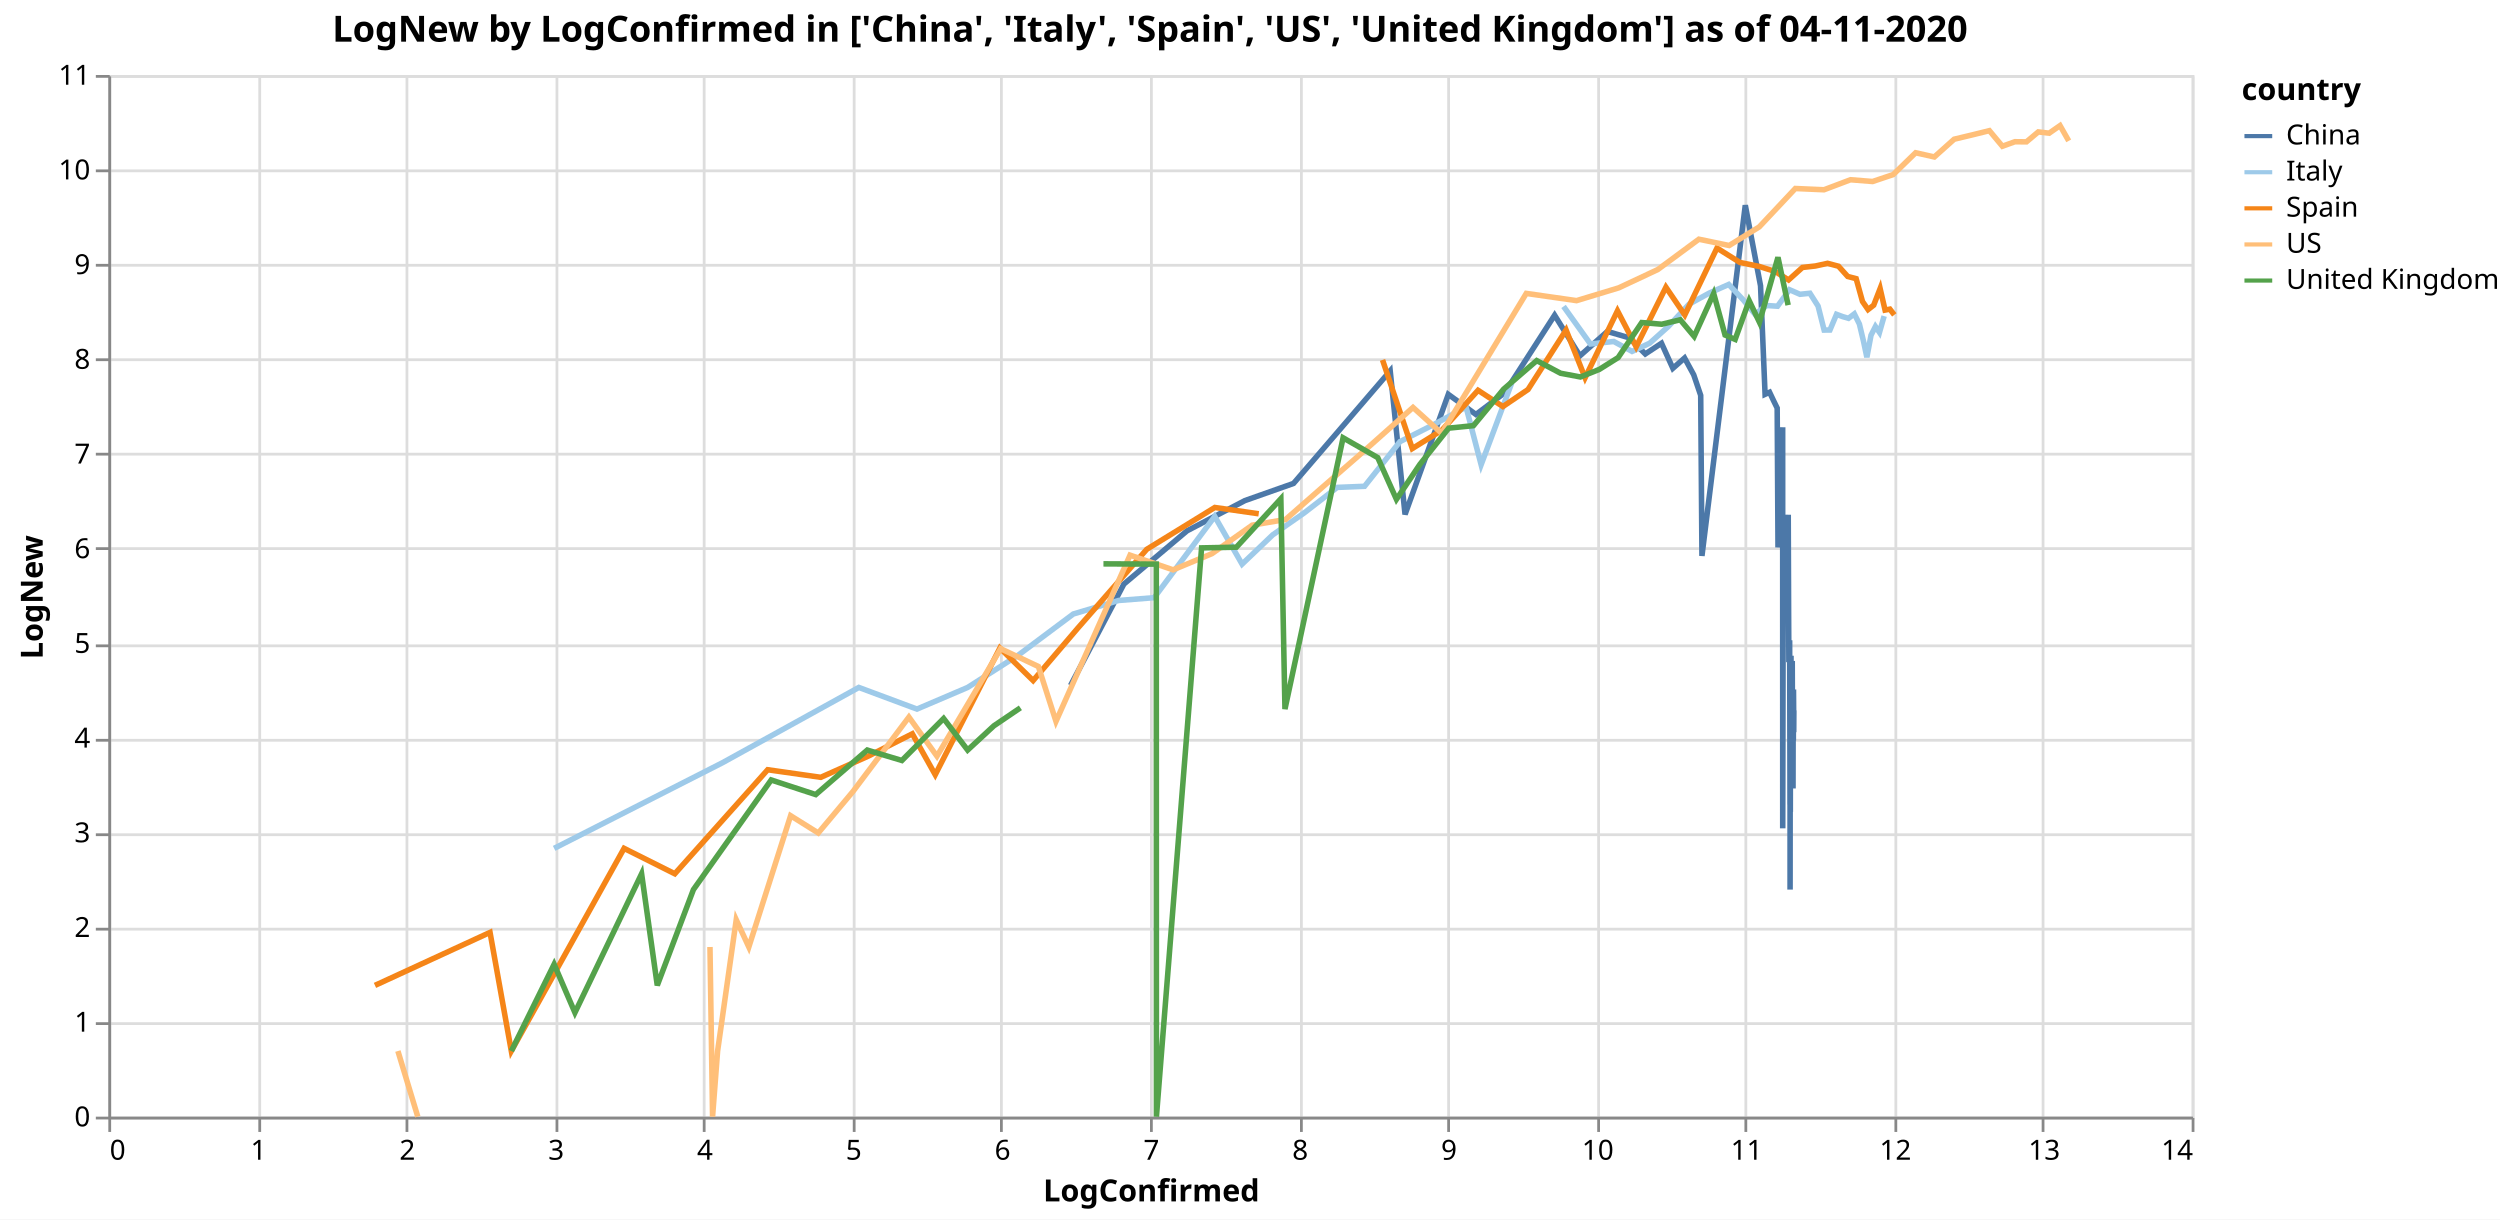
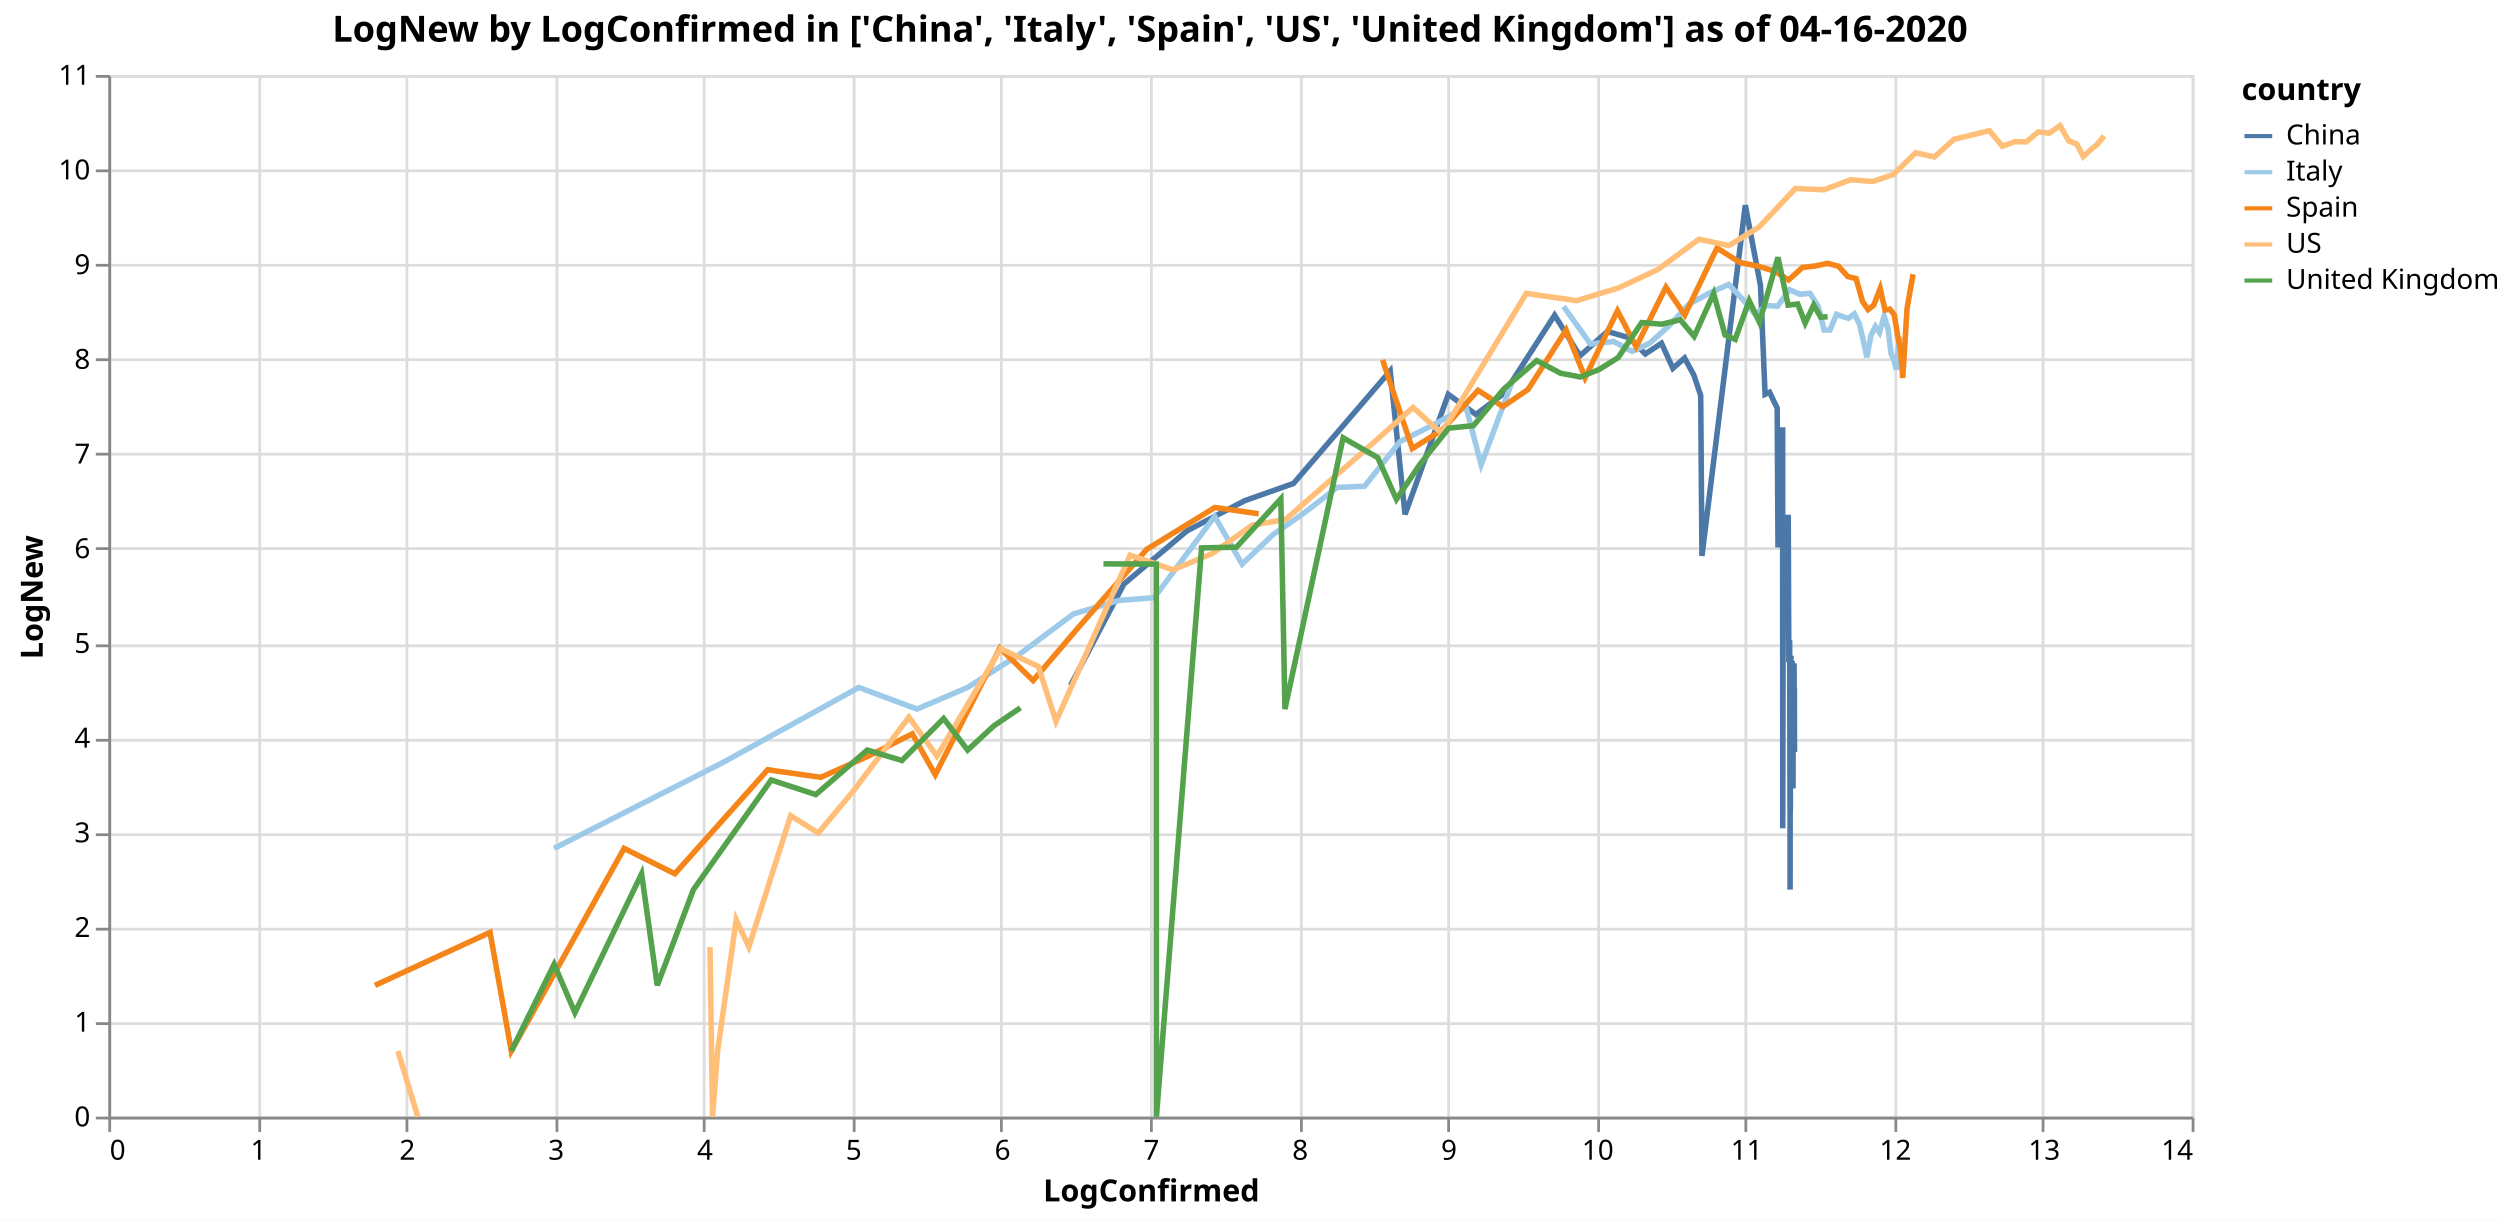
<svg xmlns="http://www.w3.org/2000/svg" class="marks" width="900" height="439" viewBox="0 0 900 439" version="1.1">
  <rect width="900" height="439" style="fill: white;" />
  <g transform="translate(39,27)">
    <g class="mark-group role-frame root">
      <g transform="translate(0,0)">
        <path class="background" d="M0.5,0.5h750v375h-750Z" style="fill: none; stroke: #ddd;" />
        <g>
          <g class="mark-group role-axis">
            <g transform="translate(0.5,375.5)">
              <path class="background" d="M0,0h0v0h0Z" style="pointer-events: none; fill: none;" />
              <g>
                <g class="mark-rule role-axis-grid" style="pointer-events: none;">
                  <line transform="translate(0,-375)" x2="0" y2="375" style="fill: none; stroke: #ddd; stroke-width: 1; opacity: 1;" />
                  <line transform="translate(54,-375)" x2="0" y2="375" style="fill: none; stroke: #ddd; stroke-width: 1; opacity: 1;" />
                  <line transform="translate(107,-375)" x2="0" y2="375" style="fill: none; stroke: #ddd; stroke-width: 1; opacity: 1;" />
                  <line transform="translate(161,-375)" x2="0" y2="375" style="fill: none; stroke: #ddd; stroke-width: 1; opacity: 1;" />
                  <line transform="translate(214,-375)" x2="0" y2="375" style="fill: none; stroke: #ddd; stroke-width: 1; opacity: 1;" />
                  <line transform="translate(268,-375)" x2="0" y2="375" style="fill: none; stroke: #ddd; stroke-width: 1; opacity: 1;" />
                  <line transform="translate(321,-375)" x2="0" y2="375" style="fill: none; stroke: #ddd; stroke-width: 1; opacity: 1;" />
                  <line transform="translate(375,-375)" x2="0" y2="375" style="fill: none; stroke: #ddd; stroke-width: 1; opacity: 1;" />
                  <line transform="translate(429,-375)" x2="0" y2="375" style="fill: none; stroke: #ddd; stroke-width: 1; opacity: 1;" />
                  <line transform="translate(482,-375)" x2="0" y2="375" style="fill: none; stroke: #ddd; stroke-width: 1; opacity: 1;" />
                  <line transform="translate(536,-375)" x2="0" y2="375" style="fill: none; stroke: #ddd; stroke-width: 1; opacity: 1;" />
                  <line transform="translate(589,-375)" x2="0" y2="375" style="fill: none; stroke: #ddd; stroke-width: 1; opacity: 1;" />
                  <line transform="translate(643,-375)" x2="0" y2="375" style="fill: none; stroke: #ddd; stroke-width: 1; opacity: 1;" />
                  <line transform="translate(696,-375)" x2="0" y2="375" style="fill: none; stroke: #ddd; stroke-width: 1; opacity: 1;" />
                  <line transform="translate(750,-375)" x2="0" y2="375" style="fill: none; stroke: #ddd; stroke-width: 1; opacity: 1;" />
                </g>
              </g>
              <path class="foreground" d="" style="pointer-events: none; display: none; fill: none;" />
            </g>
          </g>
          <g class="mark-group role-axis">
            <g transform="translate(0.5,0.5)">
              <path class="background" d="M0,0h0v0h0Z" style="pointer-events: none; fill: none;" />
              <g>
                <g class="mark-rule role-axis-grid" style="pointer-events: none;">
                  <line transform="translate(0,375)" x2="750" y2="0" style="fill: none; stroke: #ddd; stroke-width: 1; opacity: 1;" />
                  <line transform="translate(0,341)" x2="750" y2="0" style="fill: none; stroke: #ddd; stroke-width: 1; opacity: 1;" />
                  <line transform="translate(0,307)" x2="750" y2="0" style="fill: none; stroke: #ddd; stroke-width: 1; opacity: 1;" />
                  <line transform="translate(0,273)" x2="750" y2="0" style="fill: none; stroke: #ddd; stroke-width: 1; opacity: 1;" />
                  <line transform="translate(0,239)" x2="750" y2="0" style="fill: none; stroke: #ddd; stroke-width: 1; opacity: 1;" />
                  <line transform="translate(0,205)" x2="750" y2="0" style="fill: none; stroke: #ddd; stroke-width: 1; opacity: 1;" />
                  <line transform="translate(0,170)" x2="750" y2="0" style="fill: none; stroke: #ddd; stroke-width: 1; opacity: 1;" />
                  <line transform="translate(0,136)" x2="750" y2="0" style="fill: none; stroke: #ddd; stroke-width: 1; opacity: 1;" />
                  <line transform="translate(0,102)" x2="750" y2="0" style="fill: none; stroke: #ddd; stroke-width: 1; opacity: 1;" />
                  <line transform="translate(0,68)" x2="750" y2="0" style="fill: none; stroke: #ddd; stroke-width: 1; opacity: 1;" />
                  <line transform="translate(0,34)" x2="750" y2="0" style="fill: none; stroke: #ddd; stroke-width: 1; opacity: 1;" />
                  <line transform="translate(0,0)" x2="750" y2="0" style="fill: none; stroke: #ddd; stroke-width: 1; opacity: 1;" />
                </g>
              </g>
              <path class="foreground" d="" style="pointer-events: none; display: none; fill: none;" />
            </g>
          </g>
          <g class="mark-group role-axis">
            <g transform="translate(0.5,375.5)">
              <path class="background" d="M0,0h0v0h0Z" style="pointer-events: none; fill: none;" />
              <g>
                <g class="mark-rule role-axis-tick" style="pointer-events: none;">
                  <line transform="translate(0,0)" x2="0" y2="5" style="fill: none; stroke: #888; stroke-width: 1; opacity: 1;" />
                  <line transform="translate(54,0)" x2="0" y2="5" style="fill: none; stroke: #888; stroke-width: 1; opacity: 1;" />
                  <line transform="translate(107,0)" x2="0" y2="5" style="fill: none; stroke: #888; stroke-width: 1; opacity: 1;" />
                  <line transform="translate(161,0)" x2="0" y2="5" style="fill: none; stroke: #888; stroke-width: 1; opacity: 1;" />
                  <line transform="translate(214,0)" x2="0" y2="5" style="fill: none; stroke: #888; stroke-width: 1; opacity: 1;" />
                  <line transform="translate(268,0)" x2="0" y2="5" style="fill: none; stroke: #888; stroke-width: 1; opacity: 1;" />
                  <line transform="translate(321,0)" x2="0" y2="5" style="fill: none; stroke: #888; stroke-width: 1; opacity: 1;" />
                  <line transform="translate(375,0)" x2="0" y2="5" style="fill: none; stroke: #888; stroke-width: 1; opacity: 1;" />
                  <line transform="translate(429,0)" x2="0" y2="5" style="fill: none; stroke: #888; stroke-width: 1; opacity: 1;" />
                  <line transform="translate(482,0)" x2="0" y2="5" style="fill: none; stroke: #888; stroke-width: 1; opacity: 1;" />
                  <line transform="translate(536,0)" x2="0" y2="5" style="fill: none; stroke: #888; stroke-width: 1; opacity: 1;" />
                  <line transform="translate(589,0)" x2="0" y2="5" style="fill: none; stroke: #888; stroke-width: 1; opacity: 1;" />
                  <line transform="translate(643,0)" x2="0" y2="5" style="fill: none; stroke: #888; stroke-width: 1; opacity: 1;" />
                  <line transform="translate(696,0)" x2="0" y2="5" style="fill: none; stroke: #888; stroke-width: 1; opacity: 1;" />
                  <line transform="translate(750,0)" x2="0" y2="5" style="fill: none; stroke: #888; stroke-width: 1; opacity: 1;" />
                </g>
                <g class="mark-text role-axis-label" style="pointer-events: none;">
                  <text text-anchor="start" transform="translate(0,15)" style="font-family: sans-serif; font-size: 10px; fill: #000; opacity: 1;">0</text>
                  <text text-anchor="middle" transform="translate(53.57143,15)" style="font-family: sans-serif; font-size: 10px; fill: #000; opacity: 1;">1</text>
                  <text text-anchor="middle" transform="translate(107.1429,15)" style="font-family: sans-serif; font-size: 10px; fill: #000; opacity: 1;">2</text>
                  <text text-anchor="middle" transform="translate(160.7143,15)" style="font-family: sans-serif; font-size: 10px; fill: #000; opacity: 1;">3</text>
                  <text text-anchor="middle" transform="translate(214.2857,15)" style="font-family: sans-serif; font-size: 10px; fill: #000; opacity: 1;">4</text>
                  <text text-anchor="middle" transform="translate(267.8571,15)" style="font-family: sans-serif; font-size: 10px; fill: #000; opacity: 1;">5</text>
                  <text text-anchor="middle" transform="translate(321.4286,15)" style="font-family: sans-serif; font-size: 10px; fill: #000; opacity: 1;">6</text>
                  <text text-anchor="middle" transform="translate(375,15)" style="font-family: sans-serif; font-size: 10px; fill: #000; opacity: 1;">7</text>
                  <text text-anchor="middle" transform="translate(428.5714,15)" style="font-family: sans-serif; font-size: 10px; fill: #000; opacity: 1;">8</text>
                  <text text-anchor="middle" transform="translate(482.1429,15)" style="font-family: sans-serif; font-size: 10px; fill: #000; opacity: 1;">9</text>
                  <text text-anchor="middle" transform="translate(535.7143,15)" style="font-family: sans-serif; font-size: 10px; fill: #000; opacity: 1;">10</text>
                  <text text-anchor="middle" transform="translate(589.2857,15)" style="font-family: sans-serif; font-size: 10px; fill: #000; opacity: 1;">11</text>
                  <text text-anchor="middle" transform="translate(642.8571,15)" style="font-family: sans-serif; font-size: 10px; fill: #000; opacity: 1;">12</text>
                  <text text-anchor="middle" transform="translate(696.4286,15)" style="font-family: sans-serif; font-size: 10px; fill: #000; opacity: 1;">13</text>
                  <text text-anchor="end" transform="translate(750,15)" style="font-family: sans-serif; font-size: 10px; fill: #000; opacity: 1;">14</text>
                </g>
                <g class="mark-rule role-axis-domain" style="pointer-events: none;">
                  <line transform="translate(0,0)" x2="750" y2="0" style="fill: none; stroke: #888; stroke-width: 1; opacity: 1;" />
                </g>
                <g class="mark-text role-axis-title" style="pointer-events: none;">
                  <text text-anchor="middle" transform="translate(375,30)" style="font-family: sans-serif; font-size: 11px; font-weight: bold; fill: #000; opacity: 1;">LogConfirmed</text>
                </g>
              </g>
              <path class="foreground" d="" style="pointer-events: none; display: none; fill: none;" />
            </g>
          </g>
          <g class="mark-group role-axis">
            <g transform="translate(0.5,0.5)">
              <path class="background" d="M0,0h0v0h0Z" style="pointer-events: none; fill: none;" />
              <g>
                <g class="mark-rule role-axis-tick" style="pointer-events: none;">
                  <line transform="translate(0,375)" x2="-5" y2="0" style="fill: none; stroke: #888; stroke-width: 1; opacity: 1;" />
                  <line transform="translate(0,341)" x2="-5" y2="0" style="fill: none; stroke: #888; stroke-width: 1; opacity: 1;" />
                  <line transform="translate(0,307)" x2="-5" y2="0" style="fill: none; stroke: #888; stroke-width: 1; opacity: 1;" />
                  <line transform="translate(0,273)" x2="-5" y2="0" style="fill: none; stroke: #888; stroke-width: 1; opacity: 1;" />
                  <line transform="translate(0,239)" x2="-5" y2="0" style="fill: none; stroke: #888; stroke-width: 1; opacity: 1;" />
                  <line transform="translate(0,205)" x2="-5" y2="0" style="fill: none; stroke: #888; stroke-width: 1; opacity: 1;" />
                  <line transform="translate(0,170)" x2="-5" y2="0" style="fill: none; stroke: #888; stroke-width: 1; opacity: 1;" />
                  <line transform="translate(0,136)" x2="-5" y2="0" style="fill: none; stroke: #888; stroke-width: 1; opacity: 1;" />
                  <line transform="translate(0,102)" x2="-5" y2="0" style="fill: none; stroke: #888; stroke-width: 1; opacity: 1;" />
                  <line transform="translate(0,68)" x2="-5" y2="0" style="fill: none; stroke: #888; stroke-width: 1; opacity: 1;" />
                  <line transform="translate(0,34)" x2="-5" y2="0" style="fill: none; stroke: #888; stroke-width: 1; opacity: 1;" />
                  <line transform="translate(0,0)" x2="-5" y2="0" style="fill: none; stroke: #888; stroke-width: 1; opacity: 1;" />
                </g>
                <g class="mark-text role-axis-label" style="pointer-events: none;">
                  <text text-anchor="end" transform="translate(-7,378)" style="font-family: sans-serif; font-size: 10px; fill: #000; opacity: 1;">0</text>
                  <text text-anchor="end" transform="translate(-7,343.9091)" style="font-family: sans-serif; font-size: 10px; fill: #000; opacity: 1;">1</text>
                  <text text-anchor="end" transform="translate(-7,309.8182)" style="font-family: sans-serif; font-size: 10px; fill: #000; opacity: 1;">2</text>
                  <text text-anchor="end" transform="translate(-7,275.7273)" style="font-family: sans-serif; font-size: 10px; fill: #000; opacity: 1;">3</text>
                  <text text-anchor="end" transform="translate(-7,241.6364)" style="font-family: sans-serif; font-size: 10px; fill: #000; opacity: 1;">4</text>
                  <text text-anchor="end" transform="translate(-7,207.5455)" style="font-family: sans-serif; font-size: 10px; fill: #000; opacity: 1;">5</text>
                  <text text-anchor="end" transform="translate(-7,173.4545)" style="font-family: sans-serif; font-size: 10px; fill: #000; opacity: 1;">6</text>
                  <text text-anchor="end" transform="translate(-7,139.3636)" style="font-family: sans-serif; font-size: 10px; fill: #000; opacity: 1;">7</text>
                  <text text-anchor="end" transform="translate(-7,105.2727)" style="font-family: sans-serif; font-size: 10px; fill: #000; opacity: 1;">8</text>
                  <text text-anchor="end" transform="translate(-7,71.18182)" style="font-family: sans-serif; font-size: 10px; fill: #000; opacity: 1;">9</text>
                  <text text-anchor="end" transform="translate(-7,37.09091)" style="font-family: sans-serif; font-size: 10px; fill: #000; opacity: 1;">10</text>
                  <text text-anchor="end" transform="translate(-7,3)" style="font-family: sans-serif; font-size: 10px; fill: #000; opacity: 1;">11</text>
                </g>
                <g class="mark-rule role-axis-domain" style="pointer-events: none;">
                  <line transform="translate(0,375)" x2="0" y2="-375" style="fill: none; stroke: #888; stroke-width: 1; opacity: 1;" />
                </g>
                <g class="mark-text role-axis-title" style="pointer-events: none;">
                  <text text-anchor="middle" transform="translate(-22.12305,187.5) rotate(-90) translate(0,-2)" style="font-family: sans-serif; font-size: 11px; font-weight: bold; fill: #000; opacity: 1;">LogNew</text>
                </g>
              </g>
              <path class="foreground" d="" style="pointer-events: none; display: none; fill: none;" />
            </g>
          </g>
          <g class="mark-group role-scope pathgroup">
            <g transform="translate(0,0)">
              <path class="background" d="M0,0h750v375h-750Z" style="fill: none;" />
              <g>
                <g class="mark-line role-mark marks">
-                   <path d="M346.401,219.754L365.591,183.272L388.313,164.107L409.163,153.212L426.67,147.03L461.472,106.517L466.817,158.196L482.393,114.97L492.34,122.21L502.689,114.394L520.659,86.469L529.778,101.092L539.653,92.325L547.487,94.603L553.303,100.425L559.144,96.577L563.23,105.597L567.447,101.886L570.74,107.932L573.251,115.337L573.699,173.128L589.304,46.881L594.794,75.892L596.428,114.953L598.047,114.215L599.487,117.252L600.786,119.909L601.079,170.07L601.407,166.129L601.744,165.031L602.763,126.818L602.777,271.209L602.93,191.282L603.284,162.263L603.567,169.738L603.864,167.964L604.087,177.511L604.377,168.439L604.764,158.315L604.901,193.7L604.984,210.398L605.068,210.398L605.168,203.956L605.27,203.508L605.323,225.613L605.358,239.649L605.383,251.901L605.4,262.642L605.423,254.783L605.43,293.254L605.439,287.559L605.46,256.85L605.477,263.929L605.497,259.05L605.514,265.266L605.543,245.994L605.578,239.012L605.64,220.115L605.677,238.386L605.762,209.061L605.804,233.757L605.865,220.48L605.911,230.165L605.99,211.507L606.065,213.241L606.132,217.33L606.212,210.948L606.262,227.361L606.315,225.189L606.368,224.771L606.414,229.681L606.465,226.042L606.486,256.85L606.524,235.993L606.565,233.757L606.6,239.649L606.659,221.221L606.706,228.271L606.744,236.576L606.791,228.734" style="fill: none; stroke: #4c78a8; stroke-width: 2;" />
-                 </g>
-               </g>
-               <path class="foreground" d="" style="display: none; fill: none;" />
-             </g>
-             <g transform="translate(0,0)">
-               <path class="background" d="M0,0h750v375h-750Z" style="fill: none;" />
-               <g>
-                 <g class="mark-line role-mark marks">
-                   <path d="M37.133,351.37ZM58.854,375ZM160.486,278.413L221.096,247.579L270.183,220.48L291.092,228.271L309.351,220.48L327.637,208.8L347.391,194.036L363.695,189.169L376.511,188.16L398.295,158.912L408.147,176.086L419.188,165.539L430.479,157.67L442.388,148.463L452.229,148.066L464.99,131.983L477.099,125.868L488.781,119.527L494.203,140.302L505.202,110.922M523.878,83.317L533.557,96.83L541.953,95.935L548.531,99.506L554.889,96.548L561.604,90.528L569.045,82.513L576.34,78.505L583.334,75.399L588.623,81.022L592.794,86.111L597.022,82.984L600.912,83.239L605.203,77.291L608.993,78.947L612.571,78.574L615.511,83.193L617.687,91.825L619.78,91.8L622.149,86.161L624.364,86.983L626.454,87.595L628.56,85.997L630.384,89.656L631.859,95.85L633.073,101.615L634.568,93.675L636.159,90.553L637.613,92.669L639.29,86.794" style="fill: none; stroke: #9ecae9; stroke-width: 2;" />
-                 </g>
-               </g>
-               <path class="foreground" d="" style="display: none; fill: none;" />
-             </g>
-             <g transform="translate(0,0)">
-               <path class="background" d="M0,0h750v375h-750Z" style="fill: none;" />
-               <g>
-                 <g class="mark-line role-mark marks">
-                   <path d="M0,375ZM37.133,375ZM95.987,327.74L137.408,308.662L145.074,351.37L185.664,278.413L203.928,287.559L237.365,250.106L256.473,252.835L273.533,245.227L289.429,237.169L297.687,251.901L320.971,206.292L332.925,218.006L348.843,199.32L373.833,170.746L398.327,155.695L414.14,157.961M458.708,102.571L469.427,134.478L480.087,127.868L493.099,113.508L502.041,119.357L511.091,113.223L524.789,91.8L531.631,109.002L543.294,84.887L550.019,97.849L560.731,76.396L567.523,86.397L579.109,62.296L587.384,67.483L594.276,68.905L600.077,70.746L604.883,73.785L609.889,69.281L614.534,68.759L618.926,67.797L622.866,68.845L626.172,72.524L629.216,73.322L631.493,81.529L633.501,84.444L635.527,82.868L637.846,76.882L639.624,84.628L641.361,84.295L642.947,86.361" style="fill: none; stroke: #f58518; stroke-width: 2;" />
-                 </g>
-               </g>
-               <path class="foreground" d="" style="display: none; fill: none;" />
-             </g>
-             <g transform="translate(0,0)">
-               <path class="background" d="M0,0h750v375h-750Z" style="fill: none;" />
-               <g>
-                 <g class="mark-line role-mark marks">
-                   <path d="M37.133,375ZM86.22,337.547ZM104.245,351.37L111.399,375M128.459,337.547ZM133.12,375ZM137.408,375ZM145.074,351.37ZM210.634,252.835ZM216.592,313.917L217.524,375L219.34,351.37L226.045,304.11L230.575,313.917L245.623,266.657L255.572,272.873L268.069,257.932L288.209,231.153L298.304,245.227L321.239,206.535L334.82,212.946L341.153,232.691L367.816,172.855L383.325,178.14L397.306,172.315L411.783,162.065L423.801,160.013L437.155,148.33L452.183,135.251L469.678,119.679L479.984,128.976L510.459,78.631L528.56,81.231L543.769,76.617L557.817,70.028L572.596,59.118L583.495,61.378L594.324,54.688L607.319,40.863L617.644,41.314L627.181,37.71L635.136,38.342L642.552,35.845L650.631,27.993L657.364,29.502L664.497,23.118L671.071,21.546L677.176,20.035L681.86,25.645L686.368,24.022L690.521,24.067L694.786,20.486L698.684,20.951L702.611,18.208L705.74,23.717" style="fill: none; stroke: #ffbf79; stroke-width: 2;" />
-                 </g>
-               </g>
-               <path class="foreground" d="" style="display: none; fill: none;" />
-             </g>
-             <g transform="translate(0,0)">
-               <path class="background" d="M0,0h750v375h-750Z" style="fill: none;" />
-               <g>
-                 <g class="mark-line role-mark marks">
-                   <path d="M37.133,351.37ZM58.854,375ZM111.399,320.133ZM117.708,375ZM137.408,327.74ZM145.074,351.37L160.486,320.133L167.973,337.547L191.974,287.559L197.619,327.74L210.634,293.254L238.626,253.795L254.657,259.05L273.207,243.027L285.681,246.777L300.703,231.658L309.351,243.027L318.784,234.302L328.342,227.813M358.238,175.986L377.265,176.086L377.312,375L393.571,170.238L406.109,169.987L422.105,152.556L423.585,228.271L444.511,130.617L456.991,137.748L463.719,152.756L472.164,140.162L482.544,127.125L491.447,126.236L502.332,113.066L514.214,102.826L522.812,107.37L529.951,108.71L536.742,105.99L543.519,101.739L552.024,89.123L559.242,89.719L565.892,88.112L570.896,94.105L577.928,78.659L582.019,93.613L585.653,95.184L590.698,81.237L594.4,89.015L601.069,65.63L604.725,82.855" style="fill: none; stroke: #54a24b; stroke-width: 2;" />
+                   <path d="M346.401,219.754L365.591,183.272L388.313,164.107L409.163,153.212L426.67,147.03L461.472,106.517L466.817,158.196L482.393,114.97L492.34,122.21L502.689,114.394L520.659,86.469L529.778,101.092L539.653,92.325L547.487,94.603L553.303,100.425L559.144,96.577L563.23,105.597L567.447,101.886L570.74,107.932L573.251,115.337L573.699,173.128L589.304,46.881L594.794,75.892L596.428,114.953L598.047,114.215L599.487,117.252L600.786,119.909L601.079,170.07L601.407,166.129L601.744,165.031L602.763,126.818L602.777,271.209L602.93,191.282L603.284,162.263L603.567,169.738L603.864,167.964L604.087,177.511L604.377,168.439L604.764,158.315L604.901,193.7L604.984,210.398L605.068,210.398L605.168,203.956L605.27,203.508L605.323,225.613L605.358,239.649L605.383,251.901L605.4,262.642L605.423,254.783L605.43,293.254L605.439,287.559L605.46,256.85L605.477,263.929L605.497,259.05L605.514,265.266L605.543,245.994L605.578,239.012L605.64,220.115L605.677,238.386L605.762,209.061L605.804,233.757L605.865,220.48L605.911,230.165L605.99,211.507L606.065,213.241L606.132,217.33L606.212,210.948L606.262,227.361L606.315,225.189L606.368,224.771L606.414,229.681L606.465,226.042L606.486,256.85L606.524,235.993L606.565,233.757L606.6,239.649L606.659,221.221L606.706,228.271L606.744,236.576L606.791,228.734L606.868,211.79L606.919,226.042L606.979,220.48L607.011,241.636L607.041,243.745" style="fill: none; stroke: #4c78a8; stroke-width: 2;" />
+                 </g>
+               </g>
+               <path class="foreground" d="" style="display: none; fill: none;" />
+             </g>
+             <g transform="translate(0,0)">
+               <path class="background" d="M0,0h750v375h-750Z" style="fill: none;" />
+               <g>
+                 <g class="mark-line role-mark marks">
+                   <path d="M37.133,351.37ZM58.854,375ZM160.486,278.413L221.096,247.579L270.183,220.48L291.092,228.271L309.351,220.48L327.637,208.8L347.391,194.036L363.695,189.169L376.511,188.16L398.295,158.912L408.147,176.086L419.188,165.539L430.479,157.67L442.388,148.463L452.229,148.066L464.99,131.983L477.099,125.868L488.781,119.527L494.203,140.302L505.202,110.922M523.878,83.317L533.557,96.83L541.953,95.935L548.531,99.506L554.889,96.548L561.604,90.528L569.045,82.513L576.34,78.505L583.334,75.399L588.623,81.022L592.794,86.111L597.022,82.984L600.912,83.239L605.203,77.291L608.993,78.947L612.571,78.574L615.511,83.193L617.687,91.825L619.78,91.8L622.149,86.161L624.364,86.983L626.454,87.595L628.56,85.997L630.384,89.656L631.859,95.85L633.073,101.615L634.568,93.675L636.159,90.553L637.613,92.669L639.29,86.794L640.711,91.473L641.78,100.36L642.769,102.375L643.641,106.067L644.856,94.123" style="fill: none; stroke: #9ecae9; stroke-width: 2;" />
+                 </g>
+               </g>
+               <path class="foreground" d="" style="display: none; fill: none;" />
+             </g>
+             <g transform="translate(0,0)">
+               <path class="background" d="M0,0h750v375h-750Z" style="fill: none;" />
+               <g>
+                 <g class="mark-line role-mark marks">
+                   <path d="M0,375ZM37.133,375ZM95.987,327.74L137.408,308.662L145.074,351.37L185.664,278.413L203.928,287.559L237.365,250.106L256.473,252.835L273.533,245.227L289.429,237.169L297.687,251.901L320.971,206.292L332.925,218.006L348.843,199.32L373.833,170.746L398.327,155.695L414.14,157.961M458.708,102.571L469.427,134.478L480.087,127.868L493.099,113.508L502.041,119.357L511.091,113.223L524.789,91.8L531.631,109.002L543.294,84.887L550.019,97.849L560.731,76.396L567.523,86.397L579.109,62.296L587.384,67.483L594.276,68.905L600.077,70.746L604.883,73.785L609.889,69.281L614.534,68.759L618.926,67.797L622.866,68.845L626.172,72.524L629.216,73.322L631.493,81.529L633.501,84.444L635.527,82.868L637.846,76.882L639.624,84.628L641.361,84.295L642.947,86.361L644.182,93.961L645.222,99.139L645.985,109.071L647.547,83.946L649.705,71.721" style="fill: none; stroke: #f58518; stroke-width: 2;" />
+                 </g>
+               </g>
+               <path class="foreground" d="" style="display: none; fill: none;" />
+             </g>
+             <g transform="translate(0,0)">
+               <path class="background" d="M0,0h750v375h-750Z" style="fill: none;" />
+               <g>
+                 <g class="mark-line role-mark marks">
+                   <path d="M37.133,375ZM86.22,337.547ZM104.245,351.37L111.399,375M128.459,337.547ZM133.12,375ZM137.408,375ZM145.074,351.37ZM210.634,252.835ZM216.592,313.917L217.524,375L219.34,351.37L226.045,304.11L230.575,313.917L245.623,266.657L255.572,272.873L268.069,257.932L288.209,231.153L298.304,245.227L321.239,206.535L334.82,212.946L341.153,232.691L367.816,172.855L383.325,178.14L397.306,172.315L411.783,162.065L423.801,160.013L437.155,148.33L452.183,135.251L469.678,119.679L479.984,128.976L510.459,78.631L528.56,81.231L543.769,76.617L557.817,70.028L572.591,59.131L583.491,61.378L594.324,54.677L607.319,40.863L617.644,41.314L627.181,37.71L635.136,38.342L642.552,35.845L650.631,27.993L657.364,29.502L664.497,23.118L671.071,21.546L677.176,20.035L681.86,25.645L686.368,24.022L690.521,24.067L694.786,20.486L698.684,20.951L702.611,18.208L705.74,23.717L708.605,24.812L710.992,29.359L713.431,27.086L715.902,25.092L718.486,21.948" style="fill: none; stroke: #ffbf79; stroke-width: 2;" />
+                 </g>
+               </g>
+               <path class="foreground" d="" style="display: none; fill: none;" />
+             </g>
+             <g transform="translate(0,0)">
+               <path class="background" d="M0,0h750v375h-750Z" style="fill: none;" />
+               <g>
+                 <g class="mark-line role-mark marks">
+                   <path d="M37.133,351.37ZM58.854,375ZM111.399,320.133ZM117.708,375ZM137.408,327.74ZM145.074,351.37L160.486,320.133L167.973,337.547L191.974,287.559L197.619,327.74L210.634,293.254L238.626,253.795L254.657,259.05L273.207,243.027L285.681,246.777L300.703,231.658L309.351,243.027L318.784,234.302L328.342,227.813M358.238,175.986L377.265,176.086L377.312,375L393.571,170.238L406.109,169.987L422.105,152.556L423.585,228.271L444.511,130.617L456.991,137.748L463.719,152.756L472.164,140.162L482.544,127.125L491.447,126.236L502.332,113.066L514.214,102.826L522.812,107.37L529.951,108.71L536.742,105.99L543.519,101.739L552.024,89.123L559.242,89.719L565.892,88.112L570.896,94.105L577.928,78.659L582.019,93.613L585.653,95.184L590.698,81.237L594.4,89.015L601.069,65.63L604.725,82.855L608.187,82.449L610.863,89.279L613.929,82.816L616.486,87.203L618.94,87.027" style="fill: none; stroke: #54a24b; stroke-width: 2;" />
                </g>
              </g>
              <path class="foreground" d="" style="display: none; fill: none;" />
            </g>
          </g>
          <g class="mark-group role-legend">
            <g transform="translate(768,0)">
              <path class="background" d="M0,0h88v79h-88Z" style="pointer-events: none; fill: none;" />
              <g>
                <g class="mark-group role-legend-entry">
                  <g transform="translate(0,16)">
                    <path class="background" d="M0,0h0v0h0Z" style="pointer-events: none; fill: none;" />
                    <g>
                      <g class="mark-group role-scope">
                        <g transform="translate(0,0)">
                          <path class="background" d="M0,0h87.152v11h-87.152Z" style="pointer-events: none; fill: none; opacity: 1;" />
                          <g>
                            <g class="mark-symbol role-legend-symbol" style="pointer-events: none;">
                              <path transform="translate(6,6)" d="M-5,0L5,0" style="fill: none; stroke: #4c78a8; stroke-width: 1.5; opacity: 1;" />
                            </g>
                            <g class="mark-text role-legend-label" style="pointer-events: none;">
                              <text text-anchor="start" transform="translate(16,9)" style="font-family: sans-serif; font-size: 10px; fill: #000; opacity: 1;">China</text>
                            </g>
                          </g>
                          <path class="foreground" d="" style="pointer-events: none; display: none; fill: none;" />
                        </g>
                        <g transform="translate(0,13)">
                          <path class="background" d="M0,0h87.152v11h-87.152Z" style="pointer-events: none; fill: none; opacity: 1;" />
                          <g>
                            <g class="mark-symbol role-legend-symbol" style="pointer-events: none;">
                              <path transform="translate(6,6)" d="M-5,0L5,0" style="fill: none; stroke: #9ecae9; stroke-width: 1.5; opacity: 1;" />
                            </g>
                            <g class="mark-text role-legend-label" style="pointer-events: none;">
                              <text text-anchor="start" transform="translate(16,9)" style="font-family: sans-serif; font-size: 10px; fill: #000; opacity: 1;">Italy</text>
                            </g>
                          </g>
                          <path class="foreground" d="" style="pointer-events: none; display: none; fill: none;" />
                        </g>
                        <g transform="translate(0,26)">
                          <path class="background" d="M0,0h87.152v11h-87.152Z" style="pointer-events: none; fill: none; opacity: 1;" />
                          <g>
                            <g class="mark-symbol role-legend-symbol" style="pointer-events: none;">
                              <path transform="translate(6,6)" d="M-5,0L5,0" style="fill: none; stroke: #f58518; stroke-width: 1.5; opacity: 1;" />
                            </g>
                            <g class="mark-text role-legend-label" style="pointer-events: none;">
                              <text text-anchor="start" transform="translate(16,9)" style="font-family: sans-serif; font-size: 10px; fill: #000; opacity: 1;">Spain</text>
                            </g>
                          </g>
                          <path class="foreground" d="" style="pointer-events: none; display: none; fill: none;" />
                        </g>
                        <g transform="translate(0,39)">
                          <path class="background" d="M0,0h87.152v11h-87.152Z" style="pointer-events: none; fill: none; opacity: 1;" />
                          <g>
                            <g class="mark-symbol role-legend-symbol" style="pointer-events: none;">
                              <path transform="translate(6,6)" d="M-5,0L5,0" style="fill: none; stroke: #ffbf79; stroke-width: 1.5; opacity: 1;" />
                            </g>
                            <g class="mark-text role-legend-label" style="pointer-events: none;">
                              <text text-anchor="start" transform="translate(16,9)" style="font-family: sans-serif; font-size: 10px; fill: #000; opacity: 1;">US</text>
                            </g>
                          </g>
                          <path class="foreground" d="" style="pointer-events: none; display: none; fill: none;" />
                        </g>
                        <g transform="translate(0,52)">
                          <path class="background" d="M0,0h87.152v11h-87.152Z" style="pointer-events: none; fill: none; opacity: 1;" />
                          <g>
                            <g class="mark-symbol role-legend-symbol" style="pointer-events: none;">
                              <path transform="translate(6,6)" d="M-5,0L5,0" style="fill: none; stroke: #54a24b; stroke-width: 1.5; opacity: 1;" />
                            </g>
                            <g class="mark-text role-legend-label" style="pointer-events: none;">
                              <text text-anchor="start" transform="translate(16,9)" style="font-family: sans-serif; font-size: 10px; fill: #000; opacity: 1;">United Kingdom</text>
                            </g>
                          </g>
                          <path class="foreground" d="" style="pointer-events: none; display: none; fill: none;" />
                        </g>
                      </g>
                    </g>
                    <path class="foreground" d="" style="pointer-events: none; display: none; fill: none;" />
                  </g>
                </g>
                <g class="mark-text role-legend-title" style="pointer-events: none;">
                  <text text-anchor="start" transform="translate(0,9)" style="font-family: sans-serif; font-size: 11px; font-weight: bold; fill: #000; opacity: 1;">country</text>
                </g>
              </g>
              <path class="foreground" d="" style="pointer-events: none; display: none; fill: none;" />
            </g>
          </g>
          <g class="mark-group role-title">
            <g transform="translate(375,-22)">
              <path class="background" d="M0,0h0v0h0Z" style="pointer-events: none; fill: none;" />
              <g>
                <g class="mark-text role-title-text" style="pointer-events: none;">
-                   <text text-anchor="middle" transform="translate(0,10)" style="font-family: sans-serif; font-size: 13px; font-weight: bold; fill: #000; opacity: 1;">LogNew by LogConfirmed in ['China', 'Italy', 'Spain', 'US', 'United Kingdom'] as of 04-11-2020</text>
+                   <text text-anchor="middle" transform="translate(0,10)" style="font-family: sans-serif; font-size: 13px; font-weight: bold; fill: #000; opacity: 1;">LogNew by LogConfirmed in ['China', 'Italy', 'Spain', 'US', 'United Kingdom'] as of 04-16-2020</text>
                </g>
              </g>
              <path class="foreground" d="" style="pointer-events: none; display: none; fill: none;" />
            </g>
          </g>
        </g>
        <path class="foreground" d="" style="display: none; fill: none;" />
      </g>
    </g>
  </g>
</svg>
